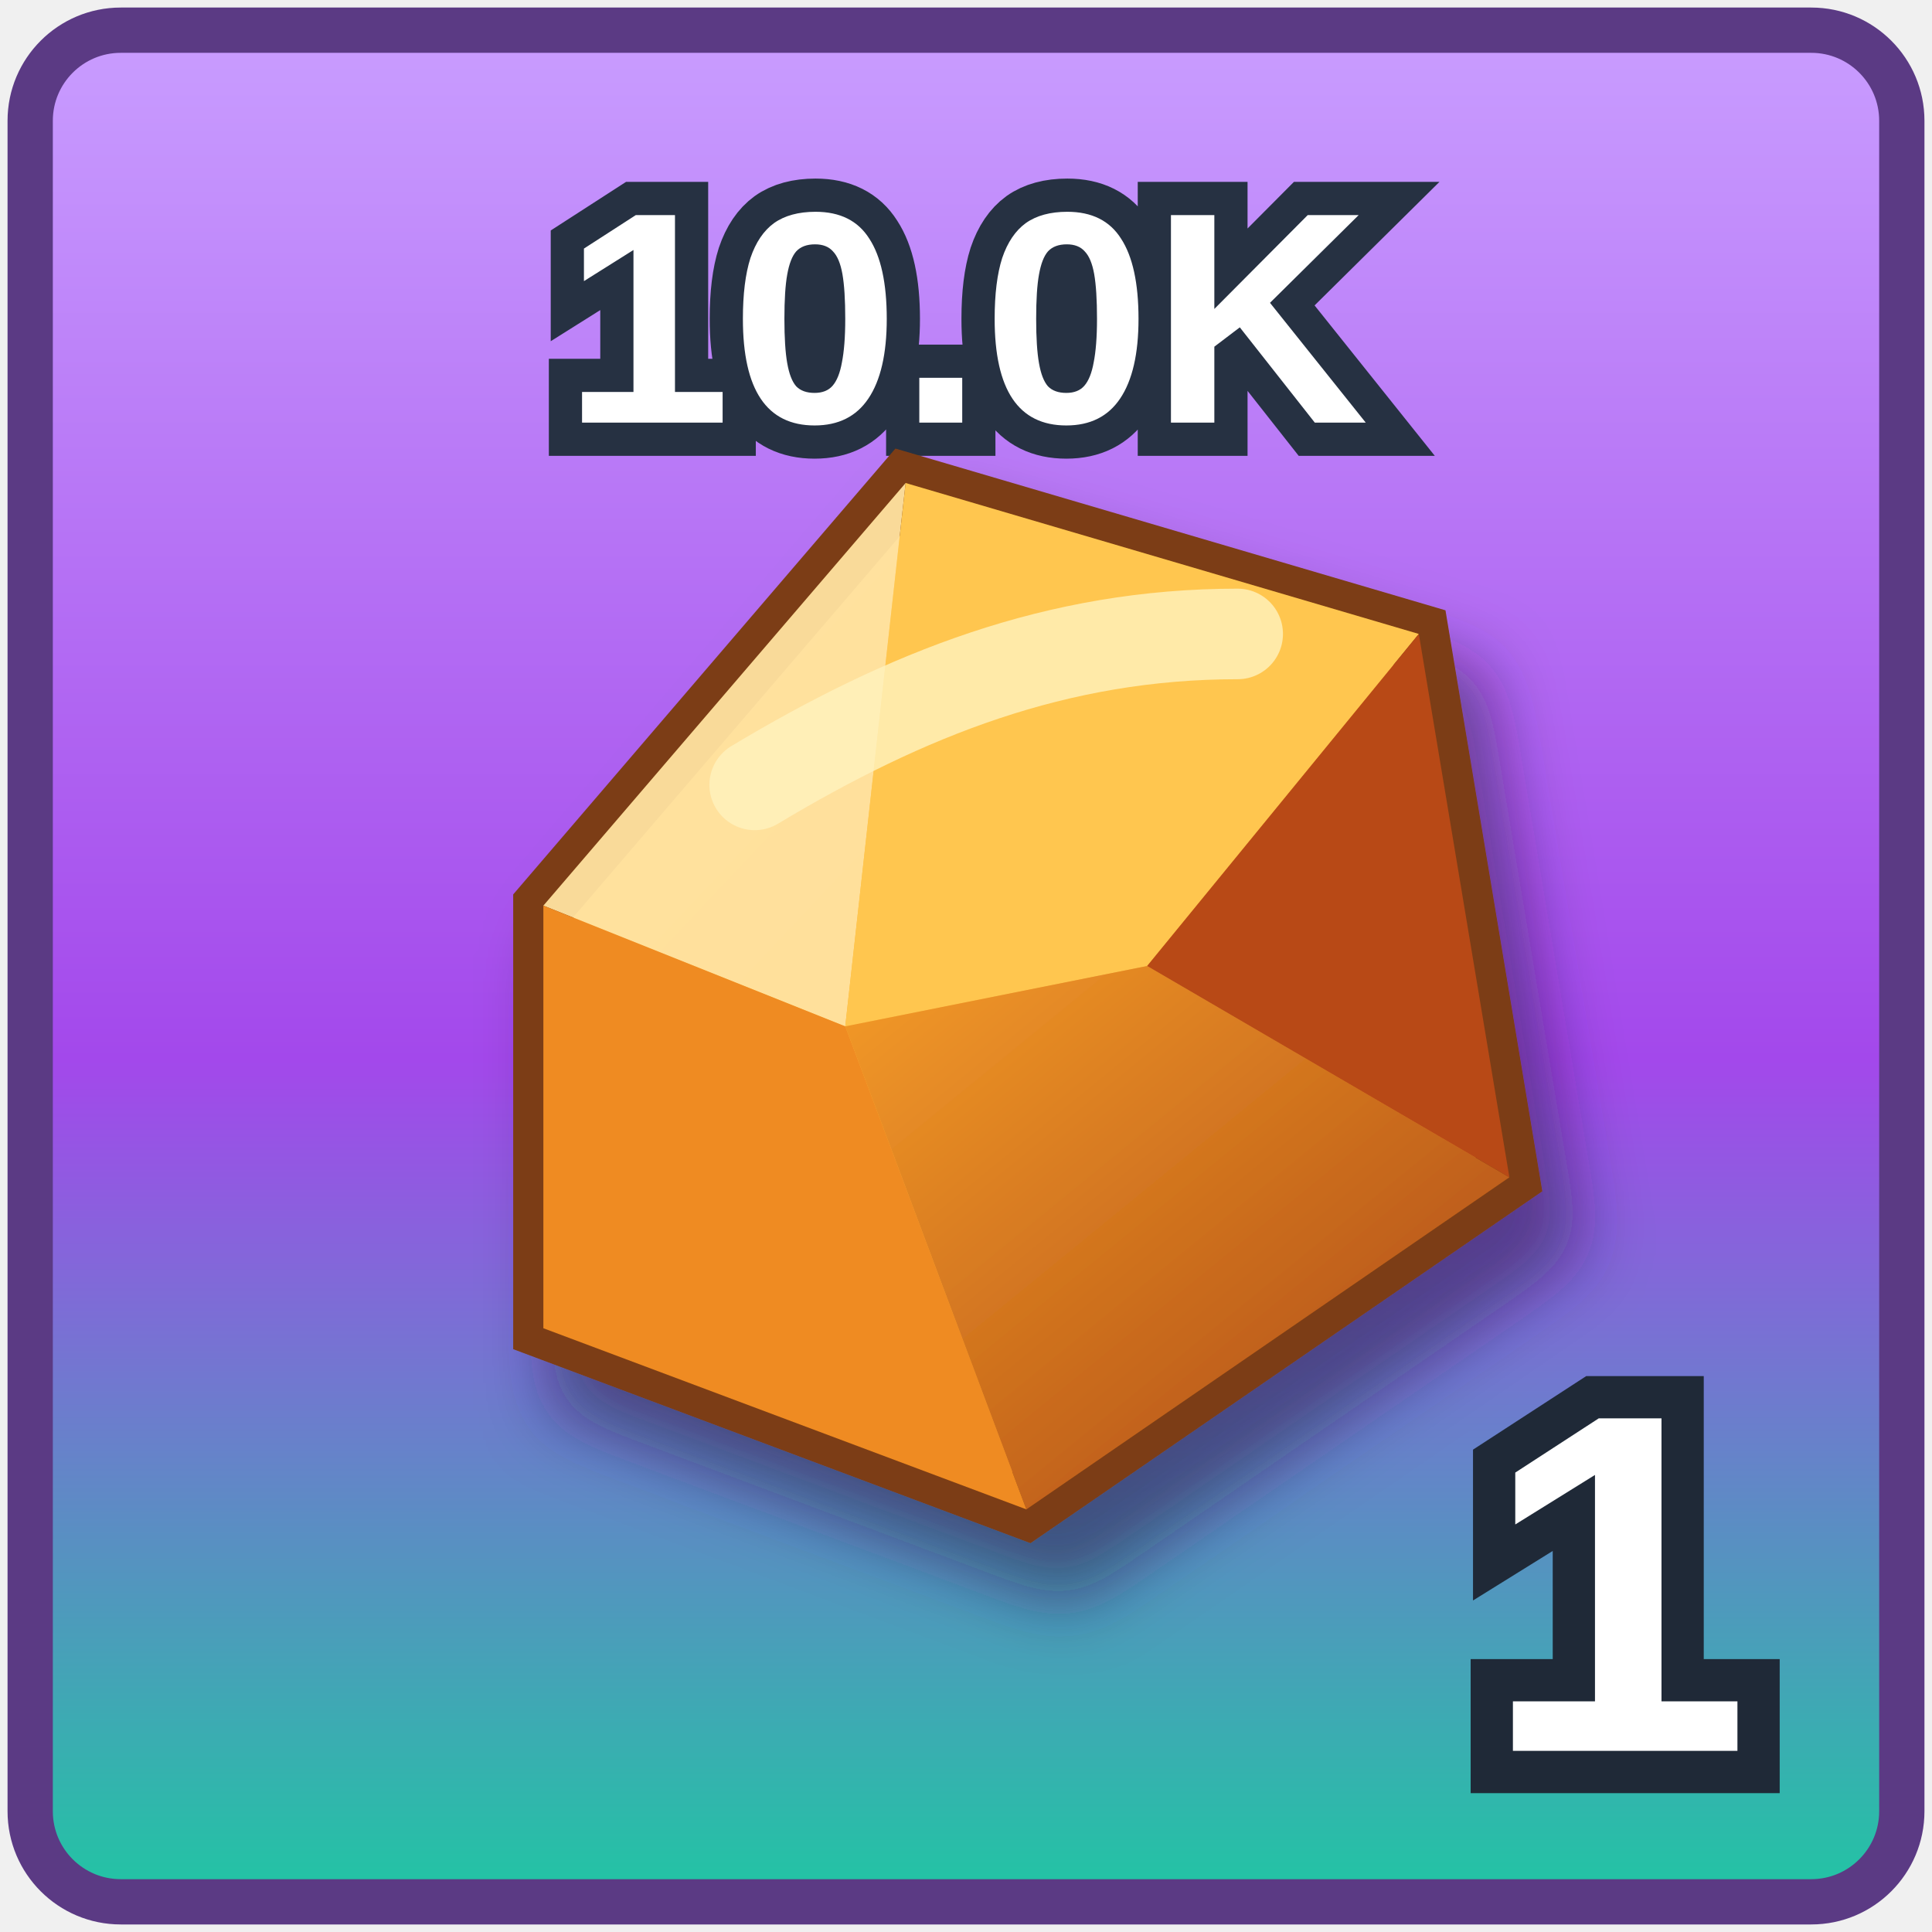
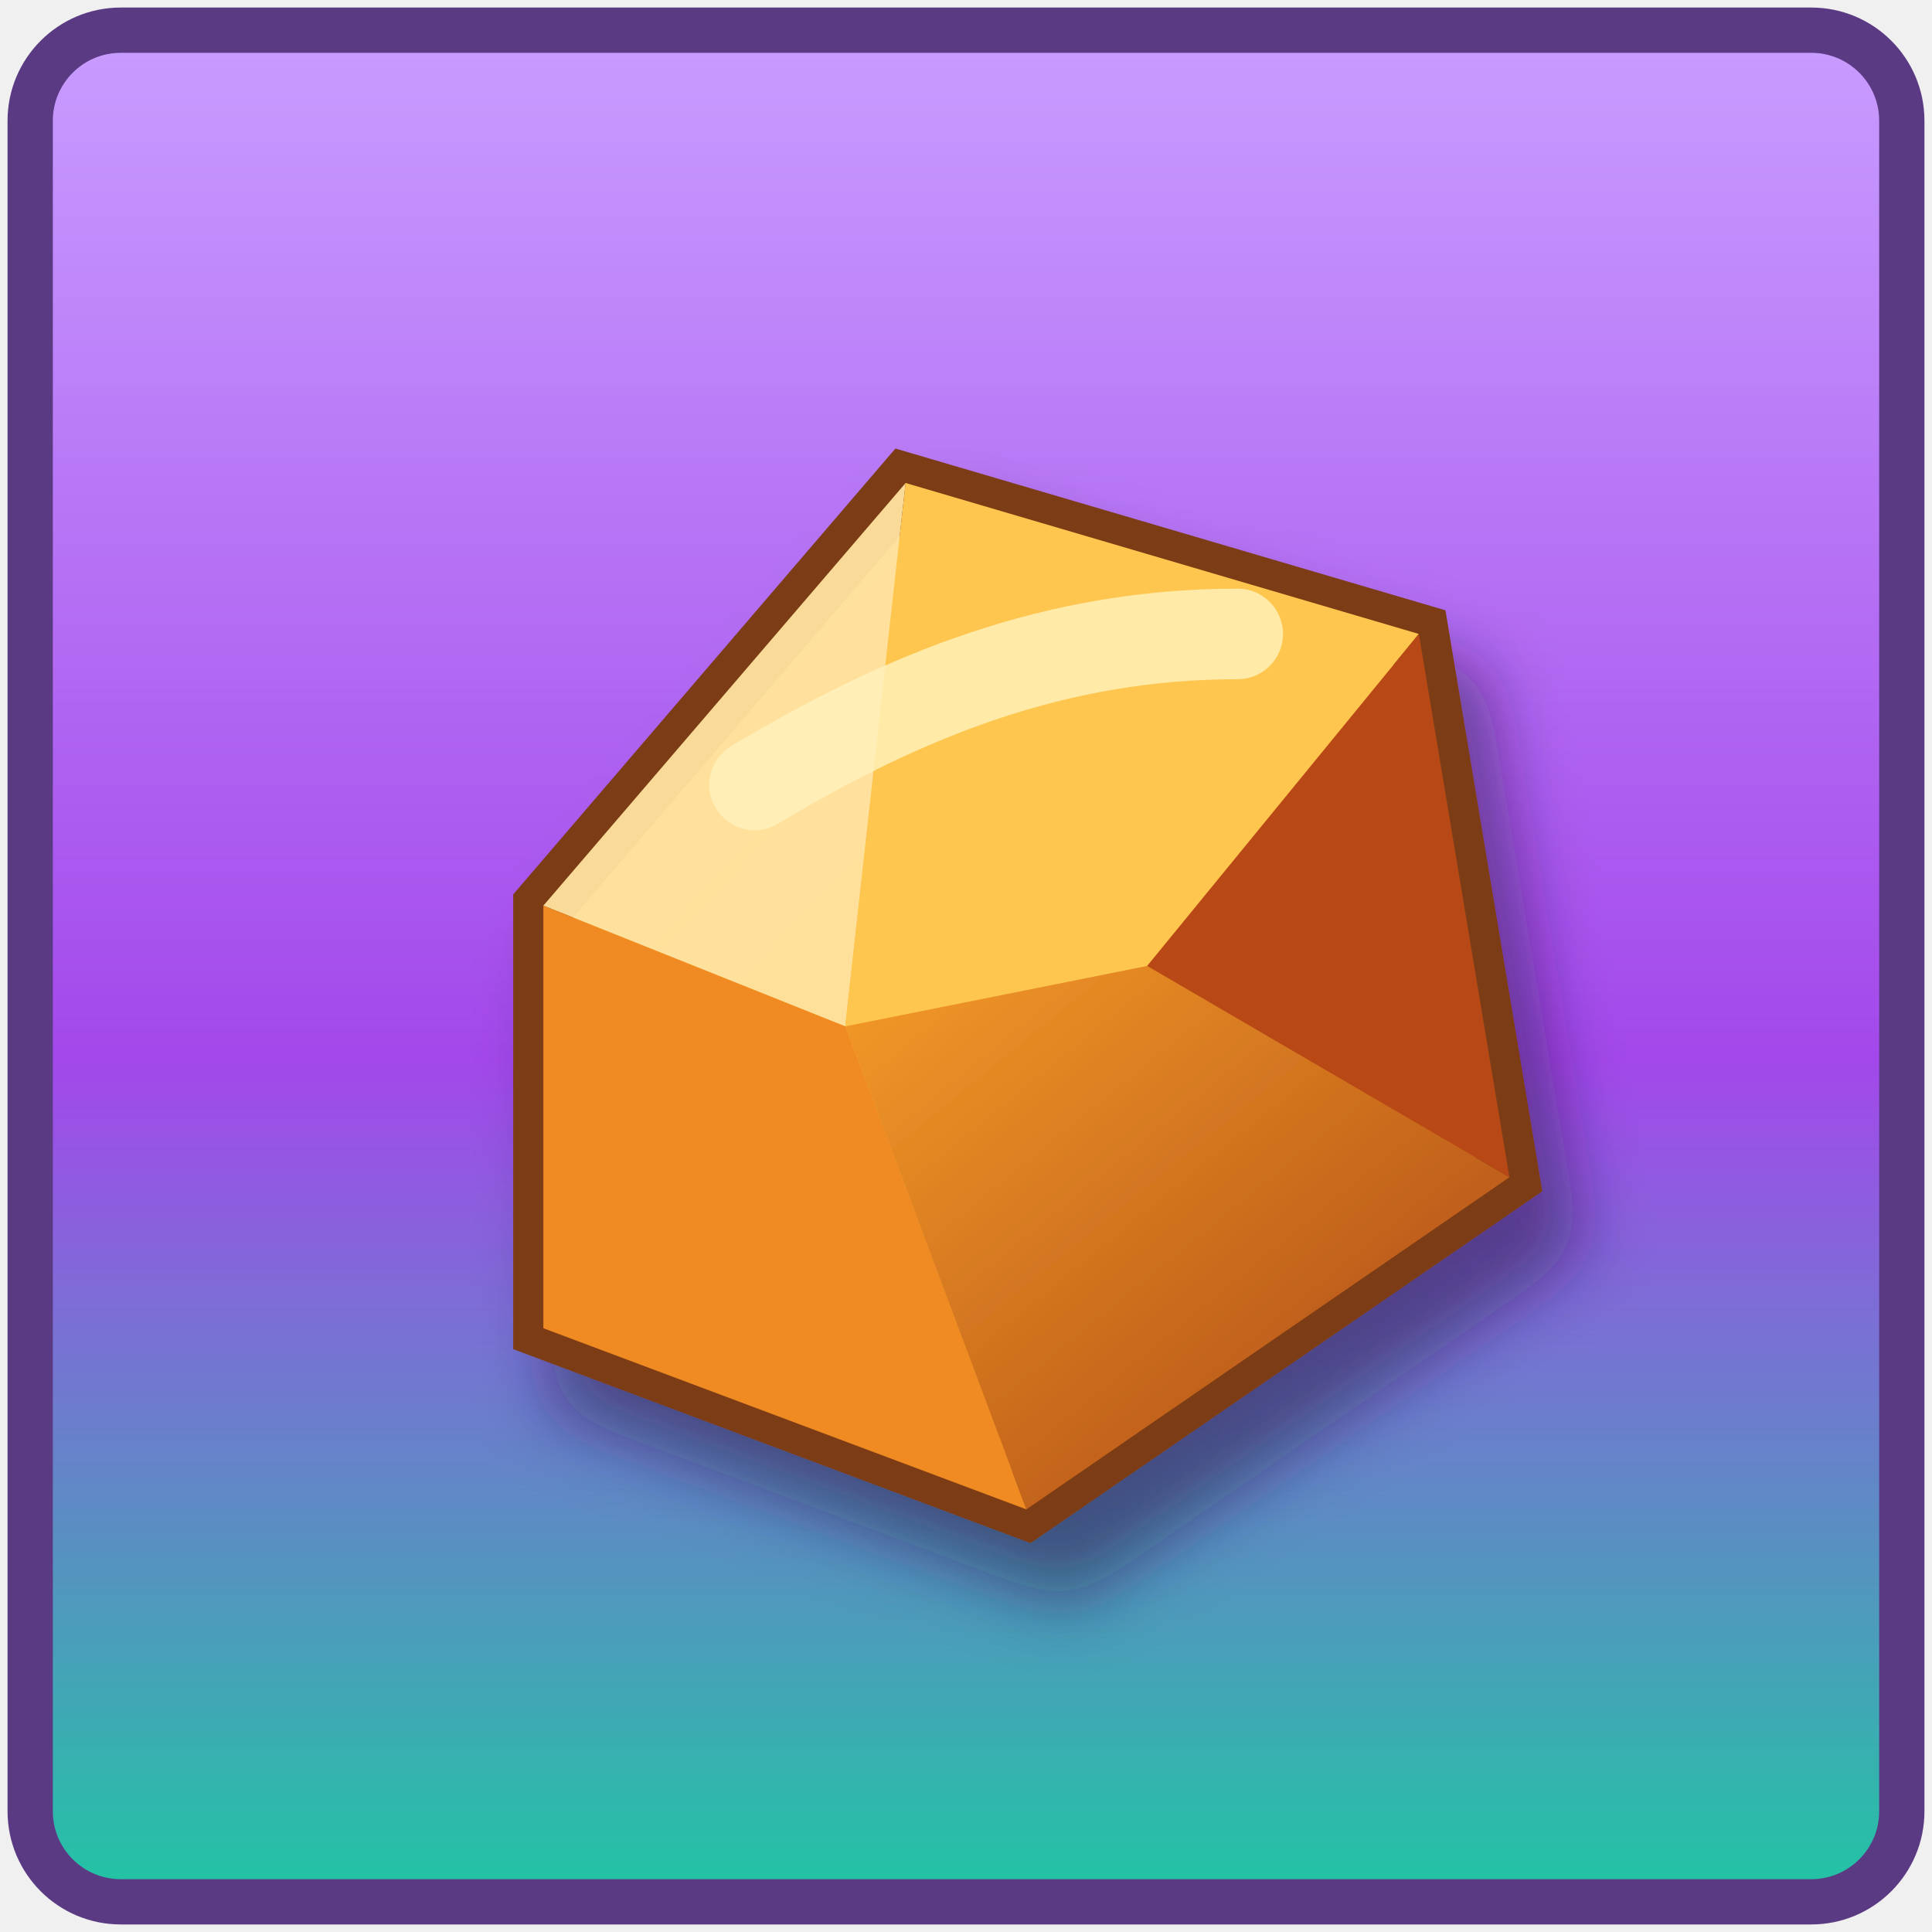
<svg xmlns="http://www.w3.org/2000/svg" viewBox="0 0 64 64">
  <defs>
    <linearGradient id="bg" x1="0" x2="0" y1="0" y2="1">
      <stop offset="0" stop-color="#c99dff" />
      <stop offset=".55" stop-color="#a348eb" />
      <stop offset="1" stop-color="#20c6a3" />
    </linearGradient>
    <linearGradient id="crystal" x1="0" x2="1" y1="0" y2="1">
      <stop offset="0" stop-color="#fff2bf" />
      <stop offset=".38" stop-color="#ffbd3f" />
      <stop offset="1" stop-color="#d56517" />
    </linearGradient>
    <linearGradient id="crystalDark" x1="0" x2="1" y1="0" y2="1">
      <stop offset="0" stop-color="#f49b29" />
      <stop offset="1" stop-color="#a84513" />
    </linearGradient>
    <filter id="shadow" x="-20%" y="-20%" width="140%" height="140%">
      <feDropShadow dx="1.3" dy="2" stdDeviation="1.1" flood-color="#23143e" flood-opacity=".5" />
    </filter>
  </defs>
  <rect x="1" y="1" width="62" height="62" rx="3" fill="url(#bg)" stroke="#5b3a84" stroke-width="1.5" />
-   <text x="32" y="14" text-anchor="middle" font-family="Arial Black, Arial, sans-serif" font-size="10" font-weight="900" fill="#fff" stroke="#263142" stroke-width="2.2" paint-order="stroke">10.0K</text>
  <g filter="url(#shadow)">
    <path d="M18 30 30 16l17 5 3 18-16 11-16-6Z" fill="url(#crystal)" stroke="#7c3d12" stroke-width="2" />
    <path d="M30 16 28 34 18 30Z" fill="#ffe2a0" opacity=".95" />
    <path d="M30 16 47 21 38 32 28 34Z" fill="#ffc64f" />
    <path d="M28 34 38 32 50 39 34 50Z" fill="url(#crystalDark)" />
    <path d="M18 30 28 34 34 50 18 44Z" fill="#ef8b22" />
    <path d="M47 21 50 39 38 32Z" fill="#b84a16" />
    <path d="M25 26c5-3 10-5 16-5" stroke="#fff2be" stroke-width="3" stroke-linecap="round" opacity=".8" />
  </g>
-   <text x="58" y="58" text-anchor="end" font-family="Arial Black, Arial, sans-serif" font-size="16" font-weight="900" fill="#fff" stroke="#1f2937" stroke-width="2.8" paint-order="stroke">1</text>
</svg>
